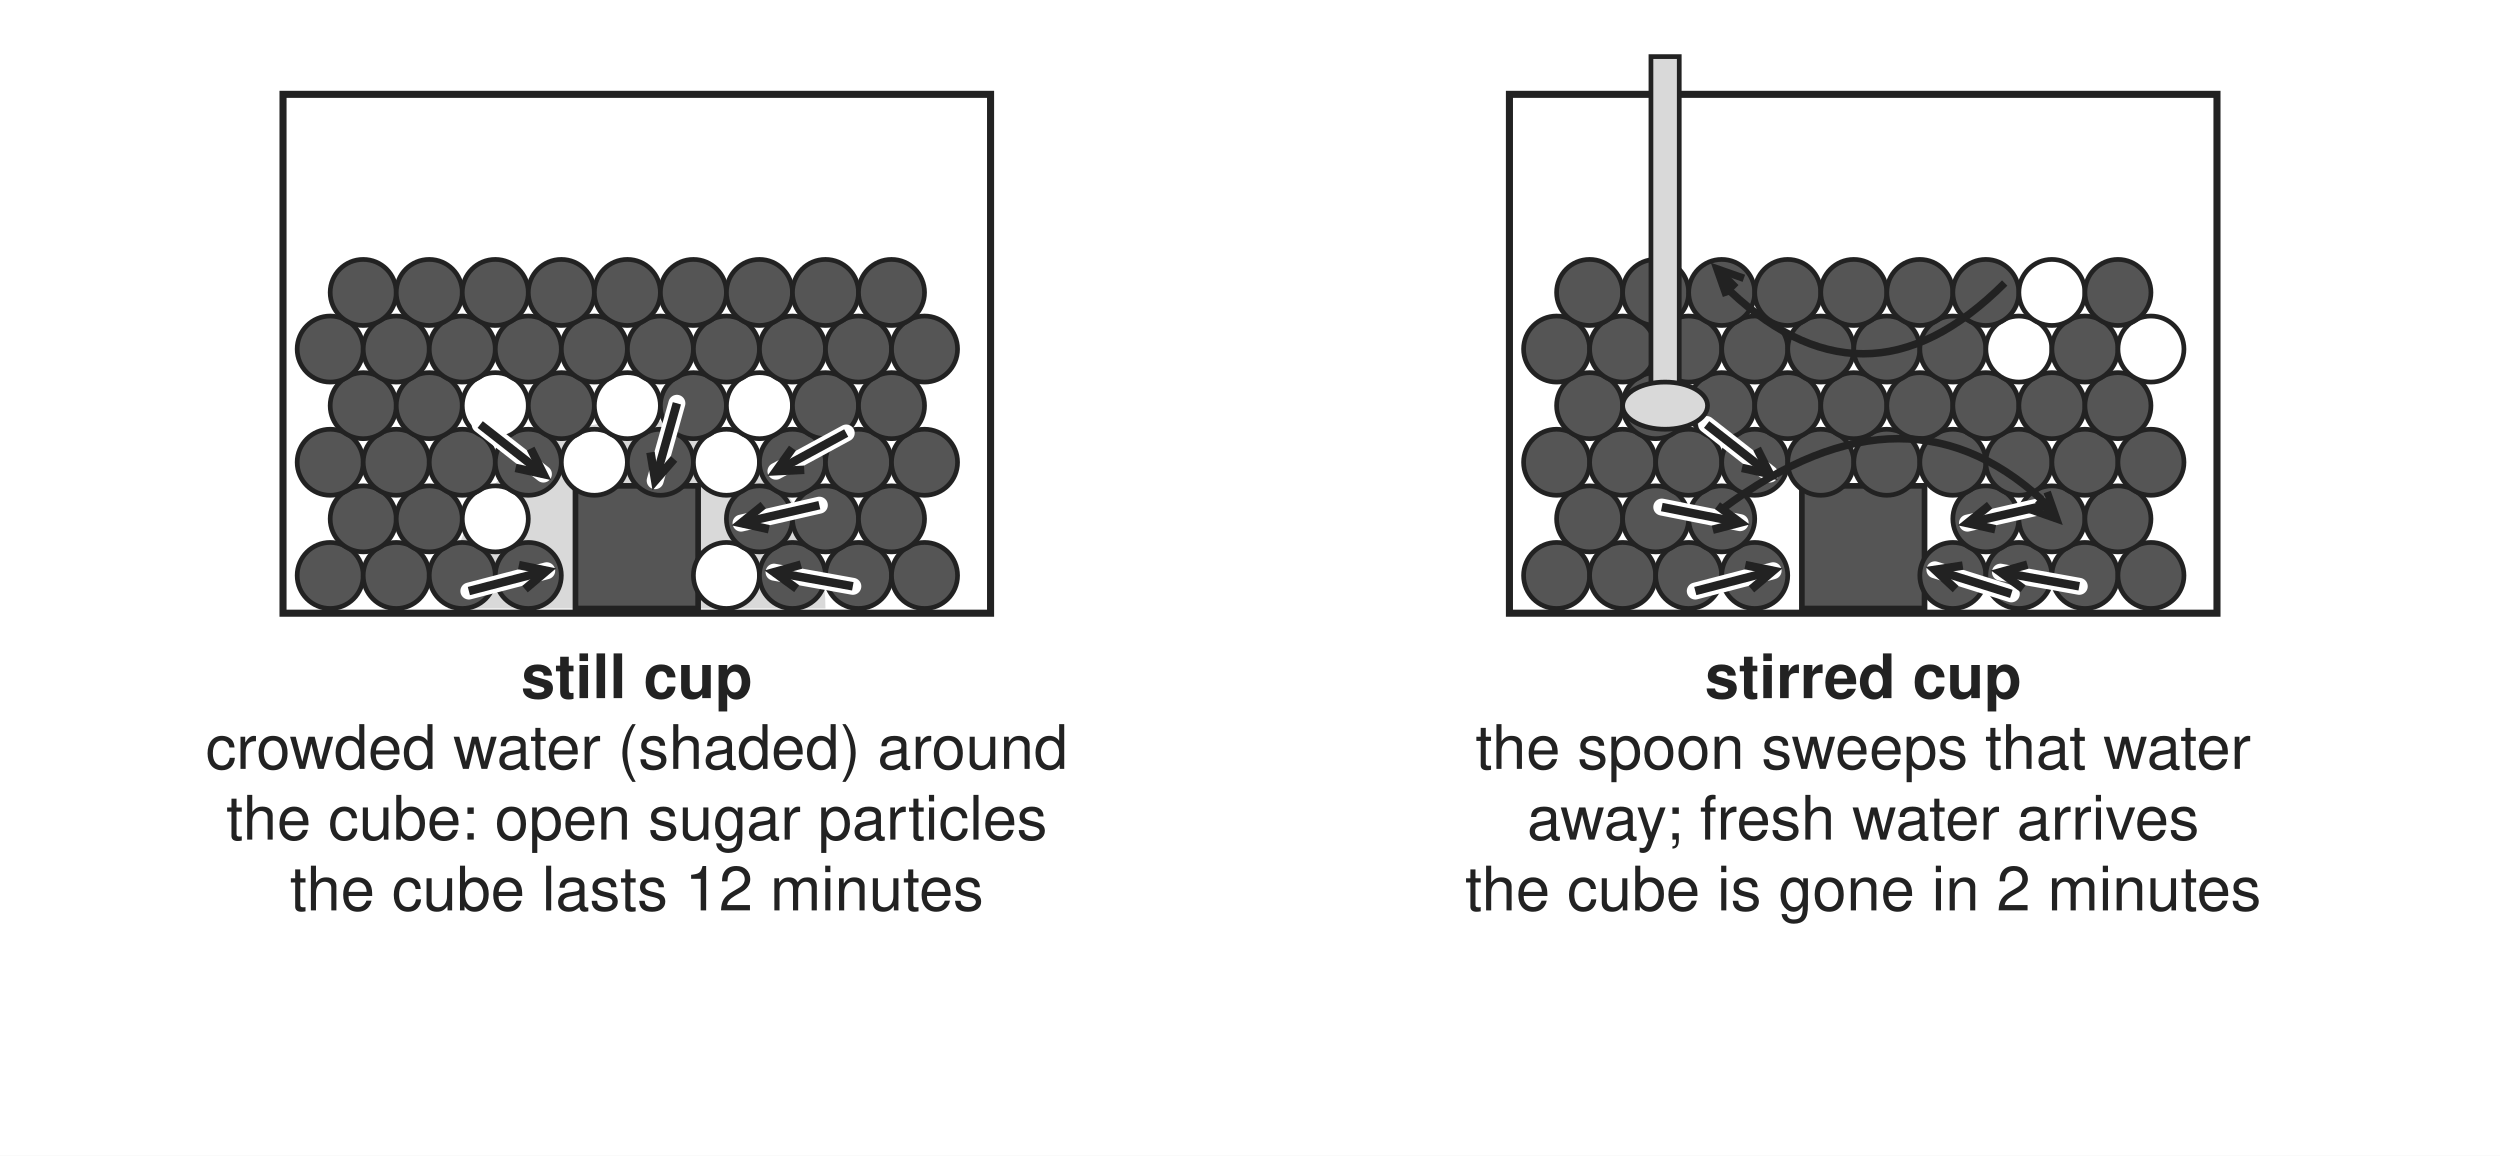
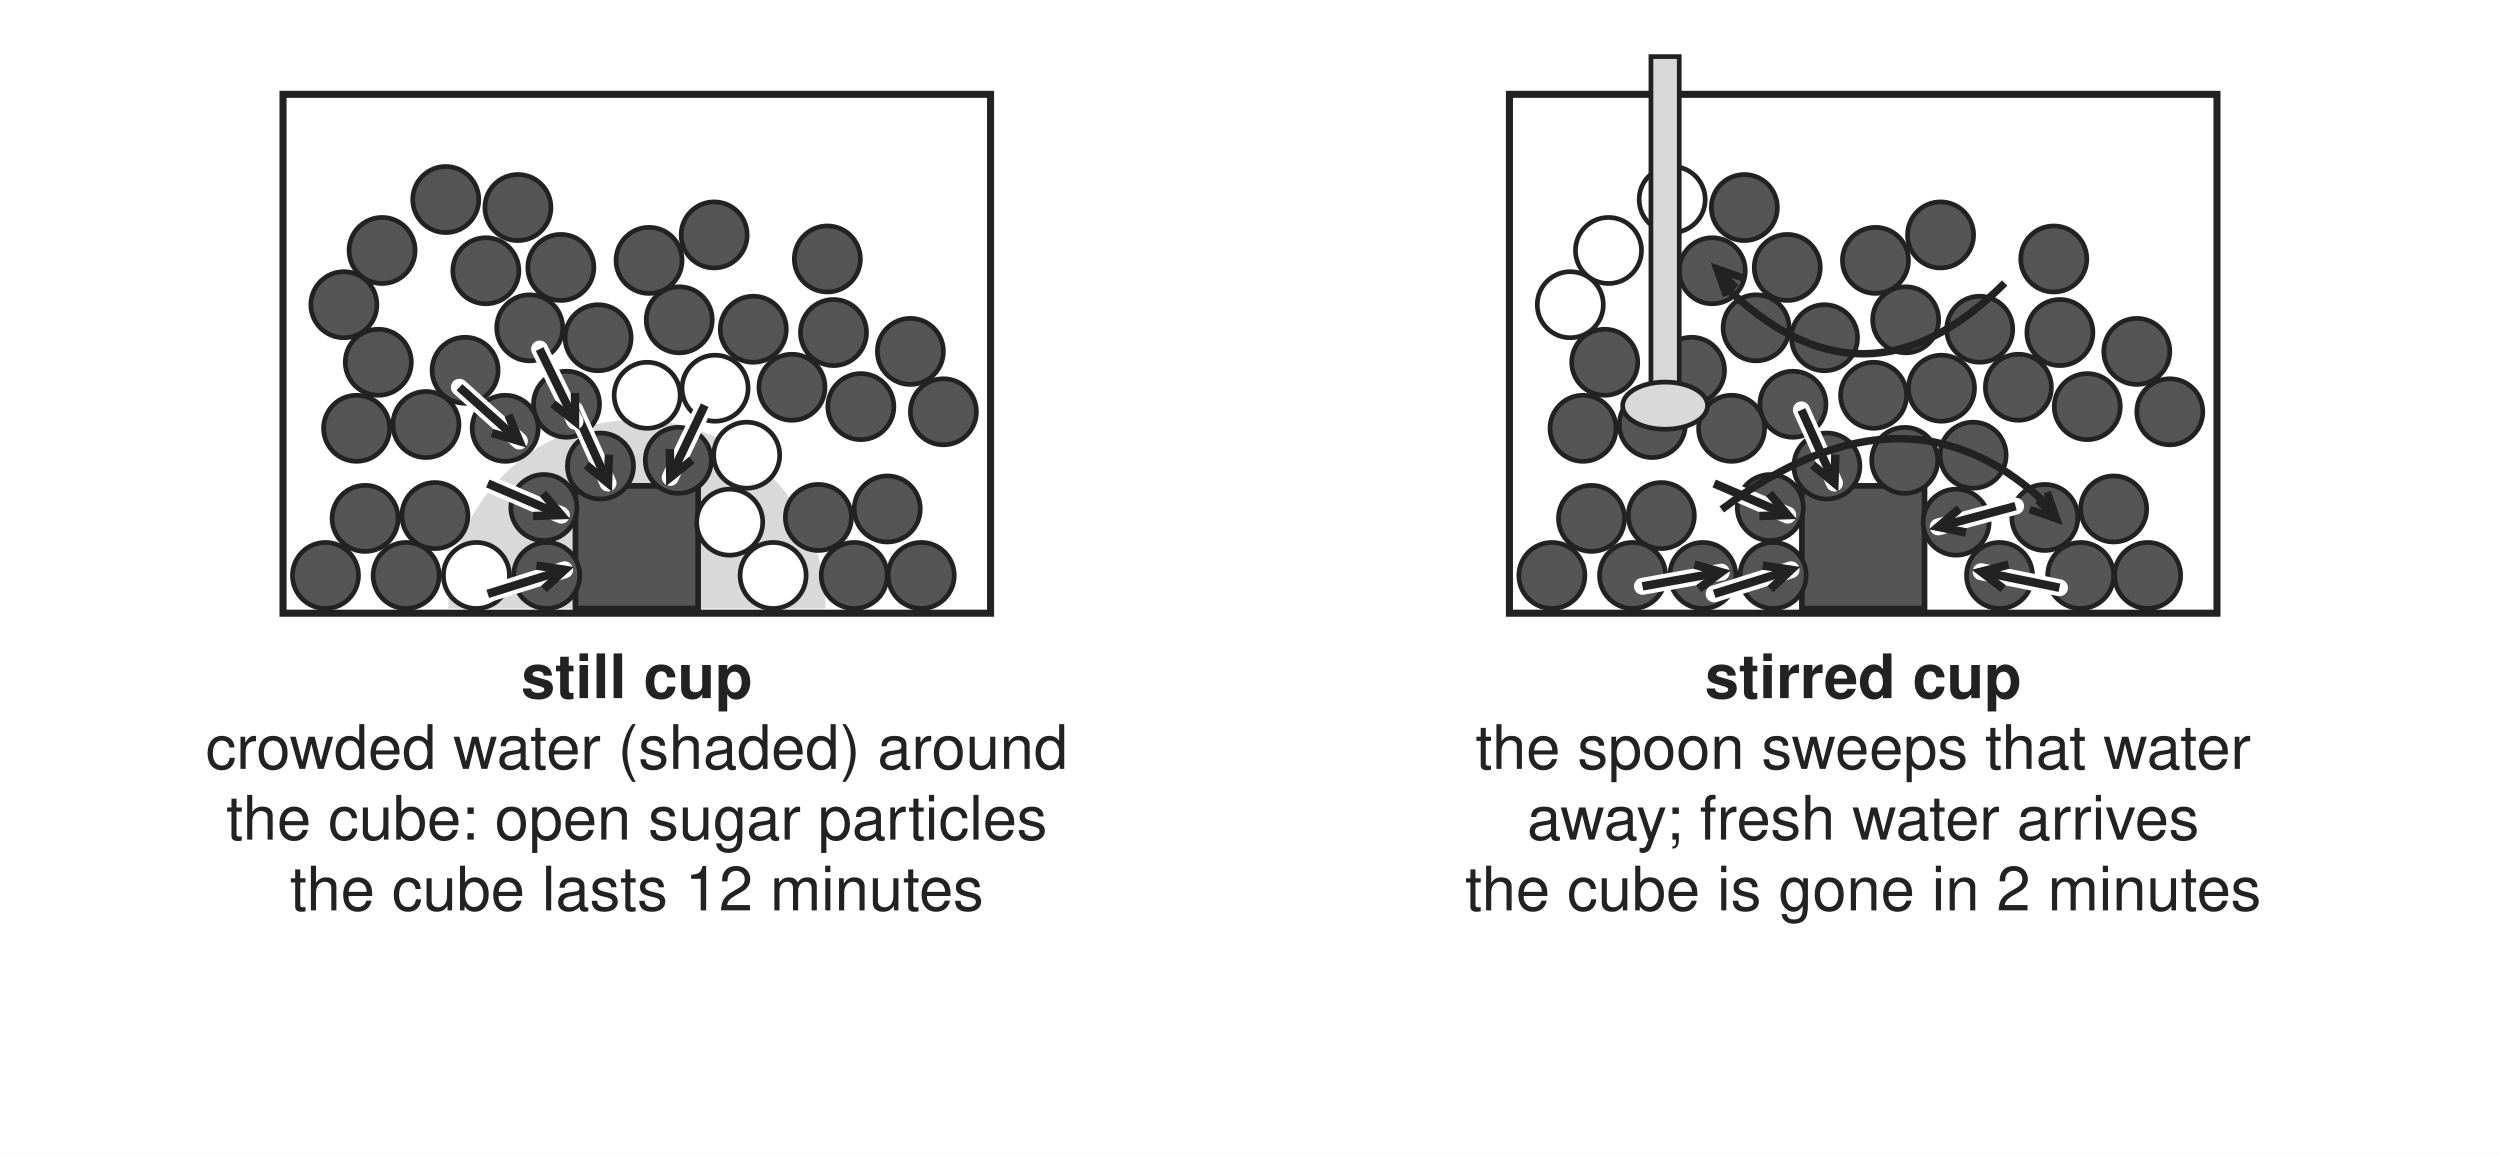
<svg xmlns="http://www.w3.org/2000/svg" viewBox="0 0 530 245" width="100%" role="img" aria-label="Two boxes, each with a sugar cube on the floor in liquid water at 20 °C. Left, the still cup: a shaded dome around the cube holds open sugar particles among the water particles, the crowded water, and the cube lasts 12 minutes. Right, the stirred cup: a spoon and two curved sweep arrows carry the water around the cube, the few sugar particles sit far from it, and the cube is gone in 2 minutes" font-family="Helvetica,Arial,sans-serif" font-size="13" fill="#222">
  <rect width="530" height="245" fill="#ffffff" />
  <clipPath id="cup60_20">
    <rect x="61" y="21" width="148" height="108" />
  </clipPath>
  <rect x="60" y="20" width="150" height="110" fill="#ffffff" stroke="#222" stroke-width="1.5" />
  <path d="M 95 129 a 40 40 0 0 1 80 0 z" fill="#d9d9d9" />
  <rect x="122" y="103" width="26" height="26" fill="#555" stroke="#222" stroke-width="1.2" />
-   <circle cx="70.0" cy="122.0" r="7" fill="#555" stroke="#222" stroke-width="1" />
-   <circle cx="84.0" cy="122.0" r="7" fill="#555" stroke="#222" stroke-width="1" />
-   <circle cx="98.0" cy="122.0" r="7" fill="#555" stroke="#222" stroke-width="1" />
-   <circle cx="112.0" cy="122.0" r="7" fill="#555" stroke="#222" stroke-width="1" />
-   <circle cx="154.0" cy="122.0" r="7" fill="#ffffff" stroke="#222" stroke-width="1" />
-   <circle cx="168.0" cy="122.0" r="7" fill="#555" stroke="#222" stroke-width="1" />
-   <circle cx="182.0" cy="122.0" r="7" fill="#555" stroke="#222" stroke-width="1" />
-   <circle cx="196.0" cy="122.0" r="7" fill="#555" stroke="#222" stroke-width="1" />
-   <circle cx="77.0" cy="110.0" r="7" fill="#555" stroke="#222" stroke-width="1" />
-   <circle cx="91.0" cy="110.0" r="7" fill="#555" stroke="#222" stroke-width="1" />
-   <circle cx="105.0" cy="110.0" r="7" fill="#ffffff" stroke="#222" stroke-width="1" />
-   <circle cx="161.0" cy="110.0" r="7" fill="#555" stroke="#222" stroke-width="1" />
-   <circle cx="175.0" cy="110.0" r="7" fill="#555" stroke="#222" stroke-width="1" />
-   <circle cx="189.0" cy="110.0" r="7" fill="#555" stroke="#222" stroke-width="1" />
-   <circle cx="70.0" cy="98.0" r="7" fill="#555" stroke="#222" stroke-width="1" />
-   <circle cx="84.0" cy="98.0" r="7" fill="#555" stroke="#222" stroke-width="1" />
-   <circle cx="98.0" cy="98.0" r="7" fill="#555" stroke="#222" stroke-width="1" />
-   <circle cx="112.0" cy="98.0" r="7" fill="#555" stroke="#222" stroke-width="1" />
-   <circle cx="126.0" cy="98.0" r="7" fill="#ffffff" stroke="#222" stroke-width="1" />
-   <circle cx="140.0" cy="98.0" r="7" fill="#555" stroke="#222" stroke-width="1" />
-   <circle cx="154.0" cy="98.0" r="7" fill="#ffffff" stroke="#222" stroke-width="1" />
-   <circle cx="168.0" cy="98.0" r="7" fill="#555" stroke="#222" stroke-width="1" />
-   <circle cx="182.0" cy="98.0" r="7" fill="#555" stroke="#222" stroke-width="1" />
-   <circle cx="196.0" cy="98.0" r="7" fill="#555" stroke="#222" stroke-width="1" />
-   <circle cx="77.0" cy="86.0" r="7" fill="#555" stroke="#222" stroke-width="1" />
-   <circle cx="91.0" cy="86.0" r="7" fill="#555" stroke="#222" stroke-width="1" />
-   <circle cx="105.0" cy="86.0" r="7" fill="#ffffff" stroke="#222" stroke-width="1" />
-   <circle cx="119.0" cy="86.0" r="7" fill="#555" stroke="#222" stroke-width="1" />
-   <circle cx="133.0" cy="86.0" r="7" fill="#ffffff" stroke="#222" stroke-width="1" />
-   <circle cx="147.0" cy="86.0" r="7" fill="#555" stroke="#222" stroke-width="1" />
-   <circle cx="161.0" cy="86.0" r="7" fill="#ffffff" stroke="#222" stroke-width="1" />
-   <circle cx="175.0" cy="86.0" r="7" fill="#555" stroke="#222" stroke-width="1" />
-   <circle cx="189.0" cy="86.0" r="7" fill="#555" stroke="#222" stroke-width="1" />
-   <circle cx="70.0" cy="74.0" r="7" fill="#555" stroke="#222" stroke-width="1" />
-   <circle cx="84.0" cy="74.0" r="7" fill="#555" stroke="#222" stroke-width="1" />
-   <circle cx="98.0" cy="74.0" r="7" fill="#555" stroke="#222" stroke-width="1" />
-   <circle cx="112.0" cy="74.0" r="7" fill="#555" stroke="#222" stroke-width="1" />
-   <circle cx="126.0" cy="74.0" r="7" fill="#555" stroke="#222" stroke-width="1" />
-   <circle cx="140.0" cy="74.0" r="7" fill="#555" stroke="#222" stroke-width="1" />
-   <circle cx="154.0" cy="74.0" r="7" fill="#555" stroke="#222" stroke-width="1" />
-   <circle cx="168.0" cy="74.0" r="7" fill="#555" stroke="#222" stroke-width="1" />
-   <circle cx="182.0" cy="74.0" r="7" fill="#555" stroke="#222" stroke-width="1" />
-   <circle cx="196.0" cy="74.0" r="7" fill="#555" stroke="#222" stroke-width="1" />
-   <circle cx="77.0" cy="62.0" r="7" fill="#555" stroke="#222" stroke-width="1" />
-   <circle cx="91.0" cy="62.0" r="7" fill="#555" stroke="#222" stroke-width="1" />
-   <circle cx="105.0" cy="62.0" r="7" fill="#555" stroke="#222" stroke-width="1" />
-   <circle cx="119.0" cy="62.0" r="7" fill="#555" stroke="#222" stroke-width="1" />
-   <circle cx="133.0" cy="62.0" r="7" fill="#555" stroke="#222" stroke-width="1" />
-   <circle cx="147.0" cy="62.0" r="7" fill="#555" stroke="#222" stroke-width="1" />
-   <circle cx="161.0" cy="62.0" r="7" fill="#555" stroke="#222" stroke-width="1" />
-   <circle cx="175.0" cy="62.0" r="7" fill="#555" stroke="#222" stroke-width="1" />
-   <circle cx="189.0" cy="62.0" r="7" fill="#555" stroke="#222" stroke-width="1" />
+   <circle cx="69.0" cy="122.0" r="7" fill="#555" stroke="#222" stroke-width="1" />
+   <circle cx="86.1" cy="122.0" r="7" fill="#555" stroke="#222" stroke-width="1" />
+   <circle cx="101.0" cy="122.0" r="7" fill="#ffffff" stroke="#222" stroke-width="1" />
+   <circle cx="115.9" cy="122.0" r="7" fill="#555" stroke="#222" stroke-width="1" />
+   <circle cx="163.9" cy="122.0" r="7" fill="#ffffff" stroke="#222" stroke-width="1" />
+   <circle cx="181.1" cy="122.0" r="7" fill="#555" stroke="#222" stroke-width="1" />
+   <circle cx="195.3" cy="122.0" r="7" fill="#555" stroke="#222" stroke-width="1" />
+   <circle cx="115.3" cy="107.6" r="7" fill="#555" stroke="#222" stroke-width="1" />
+   <circle cx="92.2" cy="109.3" r="7" fill="#555" stroke="#222" stroke-width="1" />
+   <circle cx="77.4" cy="109.9" r="7" fill="#555" stroke="#222" stroke-width="1" />
+   <circle cx="154.7" cy="110.7" r="7" fill="#ffffff" stroke="#222" stroke-width="1" />
+   <circle cx="127.3" cy="98.8" r="7" fill="#555" stroke="#222" stroke-width="1" />
+   <circle cx="173.5" cy="109.7" r="7" fill="#555" stroke="#222" stroke-width="1" />
+   <circle cx="120.1" cy="85.7" r="7" fill="#555" stroke="#222" stroke-width="1" />
+   <circle cx="188.1" cy="107.9" r="7" fill="#555" stroke="#222" stroke-width="1" />
+   <circle cx="107.1" cy="90.8" r="7" fill="#555" stroke="#222" stroke-width="1" />
+   <circle cx="158.3" cy="96.5" r="7" fill="#ffffff" stroke="#222" stroke-width="1" />
+   <circle cx="143.8" cy="97.6" r="7" fill="#555" stroke="#222" stroke-width="1" />
+   <circle cx="137.2" cy="83.8" r="7" fill="#ffffff" stroke="#222" stroke-width="1" />
+   <circle cx="98.6" cy="78.5" r="7" fill="#555" stroke="#222" stroke-width="1" />
+   <circle cx="90.3" cy="90.0" r="7" fill="#555" stroke="#222" stroke-width="1" />
+   <circle cx="75.6" cy="90.8" r="7" fill="#555" stroke="#222" stroke-width="1" />
+   <circle cx="80.2" cy="76.8" r="7" fill="#555" stroke="#222" stroke-width="1" />
+   <circle cx="126.8" cy="71.6" r="7" fill="#555" stroke="#222" stroke-width="1" />
+   <circle cx="151.6" cy="82.3" r="7" fill="#ffffff" stroke="#222" stroke-width="1" />
+   <circle cx="72.9" cy="64.6" r="7" fill="#555" stroke="#222" stroke-width="1" />
+   <circle cx="112.3" cy="69.5" r="7" fill="#555" stroke="#222" stroke-width="1" />
+   <circle cx="118.9" cy="56.7" r="7" fill="#555" stroke="#222" stroke-width="1" />
+   <circle cx="159.7" cy="69.8" r="7" fill="#555" stroke="#222" stroke-width="1" />
+   <circle cx="167.9" cy="82.1" r="7" fill="#555" stroke="#222" stroke-width="1" />
+   <circle cx="182.5" cy="86.2" r="7" fill="#555" stroke="#222" stroke-width="1" />
+   <circle cx="103.0" cy="57.4" r="7" fill="#555" stroke="#222" stroke-width="1" />
+   <circle cx="193.0" cy="74.5" r="7" fill="#555" stroke="#222" stroke-width="1" />
+   <circle cx="144.0" cy="67.8" r="7" fill="#555" stroke="#222" stroke-width="1" />
+   <circle cx="200.0" cy="87.3" r="7" fill="#555" stroke="#222" stroke-width="1" />
+   <circle cx="137.6" cy="55.2" r="7" fill="#555" stroke="#222" stroke-width="1" />
+   <circle cx="81.0" cy="53.1" r="7" fill="#555" stroke="#222" stroke-width="1" />
+   <circle cx="151.4" cy="49.8" r="7" fill="#555" stroke="#222" stroke-width="1" />
+   <circle cx="109.8" cy="44.0" r="7" fill="#555" stroke="#222" stroke-width="1" />
+   <circle cx="94.5" cy="42.3" r="7" fill="#555" stroke="#222" stroke-width="1" />
+   <circle cx="176.7" cy="70.5" r="7" fill="#555" stroke="#222" stroke-width="1" />
+   <circle cx="175.4" cy="54.9" r="7" fill="#555" stroke="#222" stroke-width="1" />
  <g clip-path="url(#cup60_20)">
-     <line x1="99.4" y1="125.3" x2="115.9" y2="121.0" stroke="#ffffff" stroke-width="3.6" stroke-linecap="round" />
-     <line x1="99.4" y1="125.3" x2="115.9" y2="121.0" stroke="#222" stroke-width="1.8" />
-     <polyline points="111.3,124.9 115.9,121.0 110.0,119.8" fill="none" stroke="#222" stroke-width="1.8" />
-     <line x1="180.8" y1="124.3" x2="164.1" y2="121.3" stroke="#ffffff" stroke-width="3.6" stroke-linecap="round" />
-     <line x1="180.8" y1="124.3" x2="164.1" y2="121.3" stroke="#222" stroke-width="1.8" />
-     <polyline points="169.8,119.7 164.1,121.3 168.9,124.8" fill="none" stroke="#222" stroke-width="1.8" />
-     <line x1="173.7" y1="107.1" x2="157.1" y2="110.9" stroke="#ffffff" stroke-width="3.6" stroke-linecap="round" />
-     <line x1="173.7" y1="107.1" x2="157.1" y2="110.9" stroke="#222" stroke-width="1.8" />
-     <polyline points="161.8,107.1 157.1,110.9 163.0,112.2" fill="none" stroke="#222" stroke-width="1.8" />
-     <line x1="101.8" y1="90.0" x2="115.2" y2="100.5" stroke="#ffffff" stroke-width="3.6" stroke-linecap="round" />
-     <line x1="101.8" y1="90.0" x2="115.2" y2="100.5" stroke="#222" stroke-width="1.8" />
-     <polyline points="109.3,99.2 115.2,100.5 112.5,95.1" fill="none" stroke="#222" stroke-width="1.8" />
-     <line x1="143.5" y1="85.5" x2="138.9" y2="101.9" stroke="#ffffff" stroke-width="3.6" stroke-linecap="round" />
-     <line x1="143.5" y1="85.5" x2="138.9" y2="101.9" stroke="#222" stroke-width="1.8" />
-     <polyline points="137.9,95.9 138.9,101.9 142.9,97.3" fill="none" stroke="#222" stroke-width="1.8" />
-     <line x1="179.4" y1="91.8" x2="164.5" y2="99.9" stroke="#ffffff" stroke-width="3.6" stroke-linecap="round" />
-     <line x1="179.4" y1="91.8" x2="164.5" y2="99.9" stroke="#222" stroke-width="1.8" />
-     <polyline points="168.0,95.0 164.5,99.9 170.5,99.6" fill="none" stroke="#222" stroke-width="1.8" />
+     <line x1="103.4" y1="125.9" x2="119.7" y2="120.8" stroke="#ffffff" stroke-width="3.6" stroke-linecap="round" />
+     <line x1="103.4" y1="125.9" x2="119.7" y2="120.8" stroke="#222" stroke-width="1.8" />
+     <polyline points="115.3,124.9 119.7,120.8 113.7,119.9" fill="none" stroke="#222" stroke-width="1.8" />
+     <line x1="103.4" y1="102.5" x2="119.0" y2="109.2" stroke="#ffffff" stroke-width="3.6" stroke-linecap="round" />
+     <line x1="103.4" y1="102.5" x2="119.0" y2="109.2" stroke="#222" stroke-width="1.8" />
+     <polyline points="113.0,109.4 119.0,109.2 115.1,104.6" fill="none" stroke="#222" stroke-width="1.8" />
+     <line x1="121.9" y1="86.9" x2="128.9" y2="102.4" stroke="#ffffff" stroke-width="3.6" stroke-linecap="round" />
+     <line x1="121.9" y1="86.9" x2="128.9" y2="102.4" stroke="#222" stroke-width="1.8" />
+     <polyline points="124.3,98.6 128.9,102.4 129.1,96.4" fill="none" stroke="#222" stroke-width="1.8" />
+     <line x1="114.4" y1="74.0" x2="121.9" y2="89.3" stroke="#ffffff" stroke-width="3.6" stroke-linecap="round" />
+     <line x1="114.4" y1="74.0" x2="121.9" y2="89.3" stroke="#222" stroke-width="1.8" />
+     <polyline points="117.2,85.6 121.9,89.3 121.9,83.3" fill="none" stroke="#222" stroke-width="1.8" />
+     <line x1="97.4" y1="82.1" x2="110.1" y2="93.5" stroke="#ffffff" stroke-width="3.6" stroke-linecap="round" />
+     <line x1="97.4" y1="82.1" x2="110.1" y2="93.5" stroke="#222" stroke-width="1.8" />
+     <polyline points="104.3,91.8 110.1,93.5 107.8,88.0" fill="none" stroke="#222" stroke-width="1.8" />
+     <line x1="149.4" y1="85.9" x2="142.1" y2="101.2" stroke="#ffffff" stroke-width="3.6" stroke-linecap="round" />
+     <line x1="149.4" y1="85.9" x2="142.1" y2="101.2" stroke="#222" stroke-width="1.8" />
+     <polyline points="142.0,95.2 142.1,101.2 146.7,97.5" fill="none" stroke="#222" stroke-width="1.8" />
  </g>
  <text x="135.0" y="148" text-anchor="middle" font-size="13" font-weight="bold" fill="#222">still cup</text>
  <text x="135.0" y="163" text-anchor="middle" font-size="13" font-weight="normal" fill="#222">crowded water (shaded) around</text>
  <text x="135.0" y="178" text-anchor="middle" font-size="13" font-weight="normal" fill="#222">the cube: open sugar particles</text>
  <text x="135.0" y="193" text-anchor="middle" font-size="13" font-weight="normal" fill="#222">the cube lasts 12 minutes</text>
  <clipPath id="cup320_20">
    <rect x="321" y="21" width="148" height="108" />
  </clipPath>
  <rect x="320" y="20" width="150" height="110" fill="#ffffff" stroke="#222" stroke-width="1.5" />
  <rect x="382" y="103" width="26" height="26" fill="#555" stroke="#222" stroke-width="1.2" />
-   <circle cx="330.0" cy="122.0" r="7" fill="#555" stroke="#222" stroke-width="1" />
-   <circle cx="344.0" cy="122.0" r="7" fill="#555" stroke="#222" stroke-width="1" />
-   <circle cx="358.0" cy="122.0" r="7" fill="#555" stroke="#222" stroke-width="1" />
-   <circle cx="372.0" cy="122.0" r="7" fill="#555" stroke="#222" stroke-width="1" />
-   <circle cx="414.0" cy="122.0" r="7" fill="#555" stroke="#222" stroke-width="1" />
-   <circle cx="428.0" cy="122.0" r="7" fill="#555" stroke="#222" stroke-width="1" />
-   <circle cx="442.0" cy="122.0" r="7" fill="#555" stroke="#222" stroke-width="1" />
-   <circle cx="456.0" cy="122.0" r="7" fill="#555" stroke="#222" stroke-width="1" />
-   <circle cx="337.0" cy="110.0" r="7" fill="#555" stroke="#222" stroke-width="1" />
-   <circle cx="351.0" cy="110.0" r="7" fill="#555" stroke="#222" stroke-width="1" />
-   <circle cx="365.0" cy="110.0" r="7" fill="#555" stroke="#222" stroke-width="1" />
-   <circle cx="421.0" cy="110.0" r="7" fill="#555" stroke="#222" stroke-width="1" />
-   <circle cx="435.0" cy="110.0" r="7" fill="#555" stroke="#222" stroke-width="1" />
-   <circle cx="449.0" cy="110.0" r="7" fill="#555" stroke="#222" stroke-width="1" />
-   <circle cx="330.0" cy="98.0" r="7" fill="#555" stroke="#222" stroke-width="1" />
-   <circle cx="344.0" cy="98.0" r="7" fill="#555" stroke="#222" stroke-width="1" />
-   <circle cx="358.0" cy="98.0" r="7" fill="#555" stroke="#222" stroke-width="1" />
-   <circle cx="372.0" cy="98.0" r="7" fill="#555" stroke="#222" stroke-width="1" />
-   <circle cx="386.0" cy="98.0" r="7" fill="#555" stroke="#222" stroke-width="1" />
-   <circle cx="400.0" cy="98.0" r="7" fill="#555" stroke="#222" stroke-width="1" />
-   <circle cx="414.0" cy="98.0" r="7" fill="#555" stroke="#222" stroke-width="1" />
-   <circle cx="428.0" cy="98.0" r="7" fill="#555" stroke="#222" stroke-width="1" />
-   <circle cx="442.0" cy="98.0" r="7" fill="#555" stroke="#222" stroke-width="1" />
-   <circle cx="456.0" cy="98.0" r="7" fill="#555" stroke="#222" stroke-width="1" />
-   <circle cx="337.0" cy="86.0" r="7" fill="#555" stroke="#222" stroke-width="1" />
-   <circle cx="351.0" cy="86.0" r="7" fill="#555" stroke="#222" stroke-width="1" />
-   <circle cx="365.0" cy="86.0" r="7" fill="#555" stroke="#222" stroke-width="1" />
-   <circle cx="379.0" cy="86.0" r="7" fill="#555" stroke="#222" stroke-width="1" />
-   <circle cx="393.0" cy="86.0" r="7" fill="#555" stroke="#222" stroke-width="1" />
-   <circle cx="407.0" cy="86.0" r="7" fill="#555" stroke="#222" stroke-width="1" />
-   <circle cx="421.0" cy="86.0" r="7" fill="#555" stroke="#222" stroke-width="1" />
-   <circle cx="435.0" cy="86.0" r="7" fill="#555" stroke="#222" stroke-width="1" />
-   <circle cx="449.0" cy="86.0" r="7" fill="#555" stroke="#222" stroke-width="1" />
-   <circle cx="330.0" cy="74.0" r="7" fill="#555" stroke="#222" stroke-width="1" />
-   <circle cx="344.0" cy="74.0" r="7" fill="#555" stroke="#222" stroke-width="1" />
-   <circle cx="358.0" cy="74.0" r="7" fill="#555" stroke="#222" stroke-width="1" />
-   <circle cx="372.0" cy="74.0" r="7" fill="#555" stroke="#222" stroke-width="1" />
-   <circle cx="386.0" cy="74.0" r="7" fill="#555" stroke="#222" stroke-width="1" />
-   <circle cx="400.0" cy="74.0" r="7" fill="#555" stroke="#222" stroke-width="1" />
-   <circle cx="414.0" cy="74.0" r="7" fill="#555" stroke="#222" stroke-width="1" />
-   <circle cx="428.0" cy="74.0" r="7" fill="#ffffff" stroke="#222" stroke-width="1" />
-   <circle cx="442.0" cy="74.0" r="7" fill="#555" stroke="#222" stroke-width="1" />
-   <circle cx="456.0" cy="74.0" r="7" fill="#ffffff" stroke="#222" stroke-width="1" />
-   <circle cx="337.0" cy="62.0" r="7" fill="#555" stroke="#222" stroke-width="1" />
-   <circle cx="351.0" cy="62.0" r="7" fill="#555" stroke="#222" stroke-width="1" />
-   <circle cx="365.0" cy="62.0" r="7" fill="#555" stroke="#222" stroke-width="1" />
-   <circle cx="379.0" cy="62.0" r="7" fill="#555" stroke="#222" stroke-width="1" />
-   <circle cx="393.0" cy="62.0" r="7" fill="#555" stroke="#222" stroke-width="1" />
-   <circle cx="407.0" cy="62.0" r="7" fill="#555" stroke="#222" stroke-width="1" />
-   <circle cx="421.0" cy="62.0" r="7" fill="#555" stroke="#222" stroke-width="1" />
-   <circle cx="435.0" cy="62.0" r="7" fill="#ffffff" stroke="#222" stroke-width="1" />
-   <circle cx="449.0" cy="62.0" r="7" fill="#555" stroke="#222" stroke-width="1" />
+   <circle cx="329.0" cy="122.0" r="7" fill="#555" stroke="#222" stroke-width="1" />
+   <circle cx="346.1" cy="122.0" r="7" fill="#555" stroke="#222" stroke-width="1" />
+   <circle cx="361.0" cy="122.0" r="7" fill="#555" stroke="#222" stroke-width="1" />
+   <circle cx="375.9" cy="122.0" r="7" fill="#555" stroke="#222" stroke-width="1" />
+   <circle cx="423.9" cy="122.0" r="7" fill="#555" stroke="#222" stroke-width="1" />
+   <circle cx="441.1" cy="122.0" r="7" fill="#555" stroke="#222" stroke-width="1" />
+   <circle cx="455.3" cy="122.0" r="7" fill="#555" stroke="#222" stroke-width="1" />
+   <circle cx="375.3" cy="107.6" r="7" fill="#555" stroke="#222" stroke-width="1" />
+   <circle cx="352.2" cy="109.3" r="7" fill="#555" stroke="#222" stroke-width="1" />
+   <circle cx="337.4" cy="109.9" r="7" fill="#555" stroke="#222" stroke-width="1" />
+   <circle cx="414.7" cy="110.7" r="7" fill="#555" stroke="#222" stroke-width="1" />
+   <circle cx="387.3" cy="98.8" r="7" fill="#555" stroke="#222" stroke-width="1" />
+   <circle cx="433.5" cy="109.7" r="7" fill="#555" stroke="#222" stroke-width="1" />
+   <circle cx="380.1" cy="85.7" r="7" fill="#555" stroke="#222" stroke-width="1" />
+   <circle cx="448.1" cy="107.9" r="7" fill="#555" stroke="#222" stroke-width="1" />
+   <circle cx="367.1" cy="90.8" r="7" fill="#555" stroke="#222" stroke-width="1" />
+   <circle cx="418.3" cy="96.5" r="7" fill="#555" stroke="#222" stroke-width="1" />
+   <circle cx="403.8" cy="97.6" r="7" fill="#555" stroke="#222" stroke-width="1" />
+   <circle cx="397.2" cy="83.8" r="7" fill="#555" stroke="#222" stroke-width="1" />
+   <circle cx="358.6" cy="78.5" r="7" fill="#555" stroke="#222" stroke-width="1" />
+   <circle cx="350.3" cy="90.0" r="7" fill="#555" stroke="#222" stroke-width="1" />
+   <circle cx="335.6" cy="90.8" r="7" fill="#555" stroke="#222" stroke-width="1" />
+   <circle cx="340.2" cy="76.8" r="7" fill="#555" stroke="#222" stroke-width="1" />
+   <circle cx="386.8" cy="71.6" r="7" fill="#555" stroke="#222" stroke-width="1" />
+   <circle cx="411.6" cy="82.3" r="7" fill="#555" stroke="#222" stroke-width="1" />
+   <circle cx="332.9" cy="64.6" r="7" fill="#ffffff" stroke="#222" stroke-width="1" />
+   <circle cx="372.3" cy="69.5" r="7" fill="#555" stroke="#222" stroke-width="1" />
+   <circle cx="378.9" cy="56.7" r="7" fill="#555" stroke="#222" stroke-width="1" />
+   <circle cx="419.7" cy="69.8" r="7" fill="#555" stroke="#222" stroke-width="1" />
+   <circle cx="427.9" cy="82.1" r="7" fill="#555" stroke="#222" stroke-width="1" />
+   <circle cx="442.5" cy="86.2" r="7" fill="#555" stroke="#222" stroke-width="1" />
+   <circle cx="363.0" cy="57.4" r="7" fill="#555" stroke="#222" stroke-width="1" />
+   <circle cx="453.0" cy="74.5" r="7" fill="#555" stroke="#222" stroke-width="1" />
+   <circle cx="404.0" cy="67.8" r="7" fill="#555" stroke="#222" stroke-width="1" />
+   <circle cx="460.0" cy="87.3" r="7" fill="#555" stroke="#222" stroke-width="1" />
+   <circle cx="397.6" cy="55.2" r="7" fill="#555" stroke="#222" stroke-width="1" />
+   <circle cx="341.0" cy="53.1" r="7" fill="#ffffff" stroke="#222" stroke-width="1" />
+   <circle cx="411.4" cy="49.8" r="7" fill="#555" stroke="#222" stroke-width="1" />
+   <circle cx="369.8" cy="44.0" r="7" fill="#555" stroke="#222" stroke-width="1" />
+   <circle cx="354.5" cy="42.3" r="7" fill="#ffffff" stroke="#222" stroke-width="1" />
+   <circle cx="436.7" cy="70.5" r="7" fill="#555" stroke="#222" stroke-width="1" />
+   <circle cx="435.4" cy="54.9" r="7" fill="#555" stroke="#222" stroke-width="1" />
  <g clip-path="url(#cup320_20)">
-     <line x1="359.4" y1="125.3" x2="375.9" y2="121.0" stroke="#ffffff" stroke-width="3.6" stroke-linecap="round" />
-     <line x1="359.4" y1="125.3" x2="375.9" y2="121.0" stroke="#222" stroke-width="1.8" />
-     <polyline points="371.3,124.9 375.9,121.0 370.0,119.8" fill="none" stroke="#222" stroke-width="1.8" />
-     <line x1="426.4" y1="125.9" x2="410.2" y2="120.8" stroke="#ffffff" stroke-width="3.6" stroke-linecap="round" />
-     <line x1="426.4" y1="125.9" x2="410.2" y2="120.8" stroke="#222" stroke-width="1.8" />
-     <polyline points="416.1,119.9 410.2,120.8 414.6,124.9" fill="none" stroke="#222" stroke-width="1.8" />
-     <line x1="440.8" y1="124.3" x2="424.1" y2="121.3" stroke="#ffffff" stroke-width="3.6" stroke-linecap="round" />
-     <line x1="440.8" y1="124.3" x2="424.1" y2="121.3" stroke="#222" stroke-width="1.8" />
-     <polyline points="429.8,119.7 424.1,121.3 428.9,124.8" fill="none" stroke="#222" stroke-width="1.8" />
-     <line x1="352.3" y1="107.5" x2="368.9" y2="110.8" stroke="#ffffff" stroke-width="3.6" stroke-linecap="round" />
-     <line x1="352.3" y1="107.5" x2="368.9" y2="110.8" stroke="#222" stroke-width="1.8" />
-     <polyline points="363.1,112.3 368.9,110.8 364.1,107.2" fill="none" stroke="#222" stroke-width="1.8" />
-     <line x1="433.7" y1="107.1" x2="417.1" y2="110.9" stroke="#ffffff" stroke-width="3.6" stroke-linecap="round" />
-     <line x1="433.7" y1="107.1" x2="417.1" y2="110.9" stroke="#222" stroke-width="1.8" />
-     <polyline points="421.8,107.1 417.1,110.9 423.0,112.2" fill="none" stroke="#222" stroke-width="1.8" />
-     <line x1="361.8" y1="90.0" x2="375.2" y2="100.5" stroke="#ffffff" stroke-width="3.6" stroke-linecap="round" />
-     <line x1="361.8" y1="90.0" x2="375.2" y2="100.5" stroke="#222" stroke-width="1.8" />
-     <polyline points="369.3,99.2 375.2,100.5 372.5,95.1" fill="none" stroke="#222" stroke-width="1.8" />
+     <line x1="348.2" y1="124.3" x2="364.9" y2="121.3" stroke="#ffffff" stroke-width="3.6" stroke-linecap="round" />
+     <line x1="348.2" y1="124.3" x2="364.9" y2="121.3" stroke="#222" stroke-width="1.8" />
+     <polyline points="360.1,124.8 364.9,121.3 359.2,119.7" fill="none" stroke="#222" stroke-width="1.8" />
+     <line x1="363.4" y1="125.9" x2="379.7" y2="120.8" stroke="#ffffff" stroke-width="3.6" stroke-linecap="round" />
+     <line x1="363.4" y1="125.9" x2="379.7" y2="120.8" stroke="#222" stroke-width="1.8" />
+     <polyline points="375.3,124.9 379.7,120.8 373.7,119.9" fill="none" stroke="#222" stroke-width="1.8" />
+     <line x1="436.6" y1="124.6" x2="420.0" y2="121.2" stroke="#ffffff" stroke-width="3.6" stroke-linecap="round" />
+     <line x1="436.6" y1="124.6" x2="420.0" y2="121.2" stroke="#222" stroke-width="1.8" />
+     <polyline points="425.8,119.7 420.0,121.2 424.7,124.8" fill="none" stroke="#222" stroke-width="1.8" />
+     <line x1="363.4" y1="102.5" x2="379.0" y2="109.2" stroke="#ffffff" stroke-width="3.6" stroke-linecap="round" />
+     <line x1="363.4" y1="102.5" x2="379.0" y2="109.2" stroke="#222" stroke-width="1.8" />
+     <polyline points="373.0,109.4 379.0,109.2 375.1,104.6" fill="none" stroke="#222" stroke-width="1.8" />
+     <line x1="427.3" y1="107.3" x2="410.9" y2="111.7" stroke="#ffffff" stroke-width="3.6" stroke-linecap="round" />
+     <line x1="427.3" y1="107.3" x2="410.9" y2="111.7" stroke="#222" stroke-width="1.8" />
+     <polyline points="415.4,107.8 410.9,111.7 416.8,112.9" fill="none" stroke="#222" stroke-width="1.8" />
+     <line x1="381.9" y1="86.9" x2="388.9" y2="102.4" stroke="#ffffff" stroke-width="3.6" stroke-linecap="round" />
+     <line x1="381.9" y1="86.9" x2="388.9" y2="102.4" stroke="#222" stroke-width="1.8" />
+     <polyline points="384.3,98.6 388.9,102.4 389.1,96.4" fill="none" stroke="#222" stroke-width="1.8" />
  </g>
  <rect x="350" y="12" width="6" height="70" fill="#d9d9d9" stroke="#222" />
  <ellipse cx="353" cy="86" rx="9" ry="5" fill="#d9d9d9" stroke="#222" />
  <path d="M 365 108 q 40 -30 70 0" fill="none" stroke="#222" stroke-width="1.6" />
  <line x1="432.0" y1="106.0" x2="436.0" y2="110.0" stroke="#222" stroke-width="1.6" />
  <polyline points="430.3,108.0 436.0,110.0 434.0,104.3" fill="none" stroke="#222" stroke-width="1.6" />
  <path d="M 425 60 q -30 30 -60 0" fill="none" stroke="#222" stroke-width="1.6" />
  <line x1="368.0" y1="61.0" x2="364.0" y2="57.0" stroke="#222" stroke-width="1.6" />
  <polyline points="369.7,59.0 364.0,57.0 366.0,62.7" fill="none" stroke="#222" stroke-width="1.6" />
  <text x="395.0" y="148" text-anchor="middle" font-size="13" font-weight="bold" fill="#222">stirred cup</text>
  <text x="395.0" y="163" text-anchor="middle" font-size="13" font-weight="normal" fill="#222">the spoon sweeps that water</text>
  <text x="395.0" y="178" text-anchor="middle" font-size="13" font-weight="normal" fill="#222">away; fresh water arrives</text>
  <text x="395.0" y="193" text-anchor="middle" font-size="13" font-weight="normal" fill="#222">the cube is gone in 2 minutes</text>
</svg>
